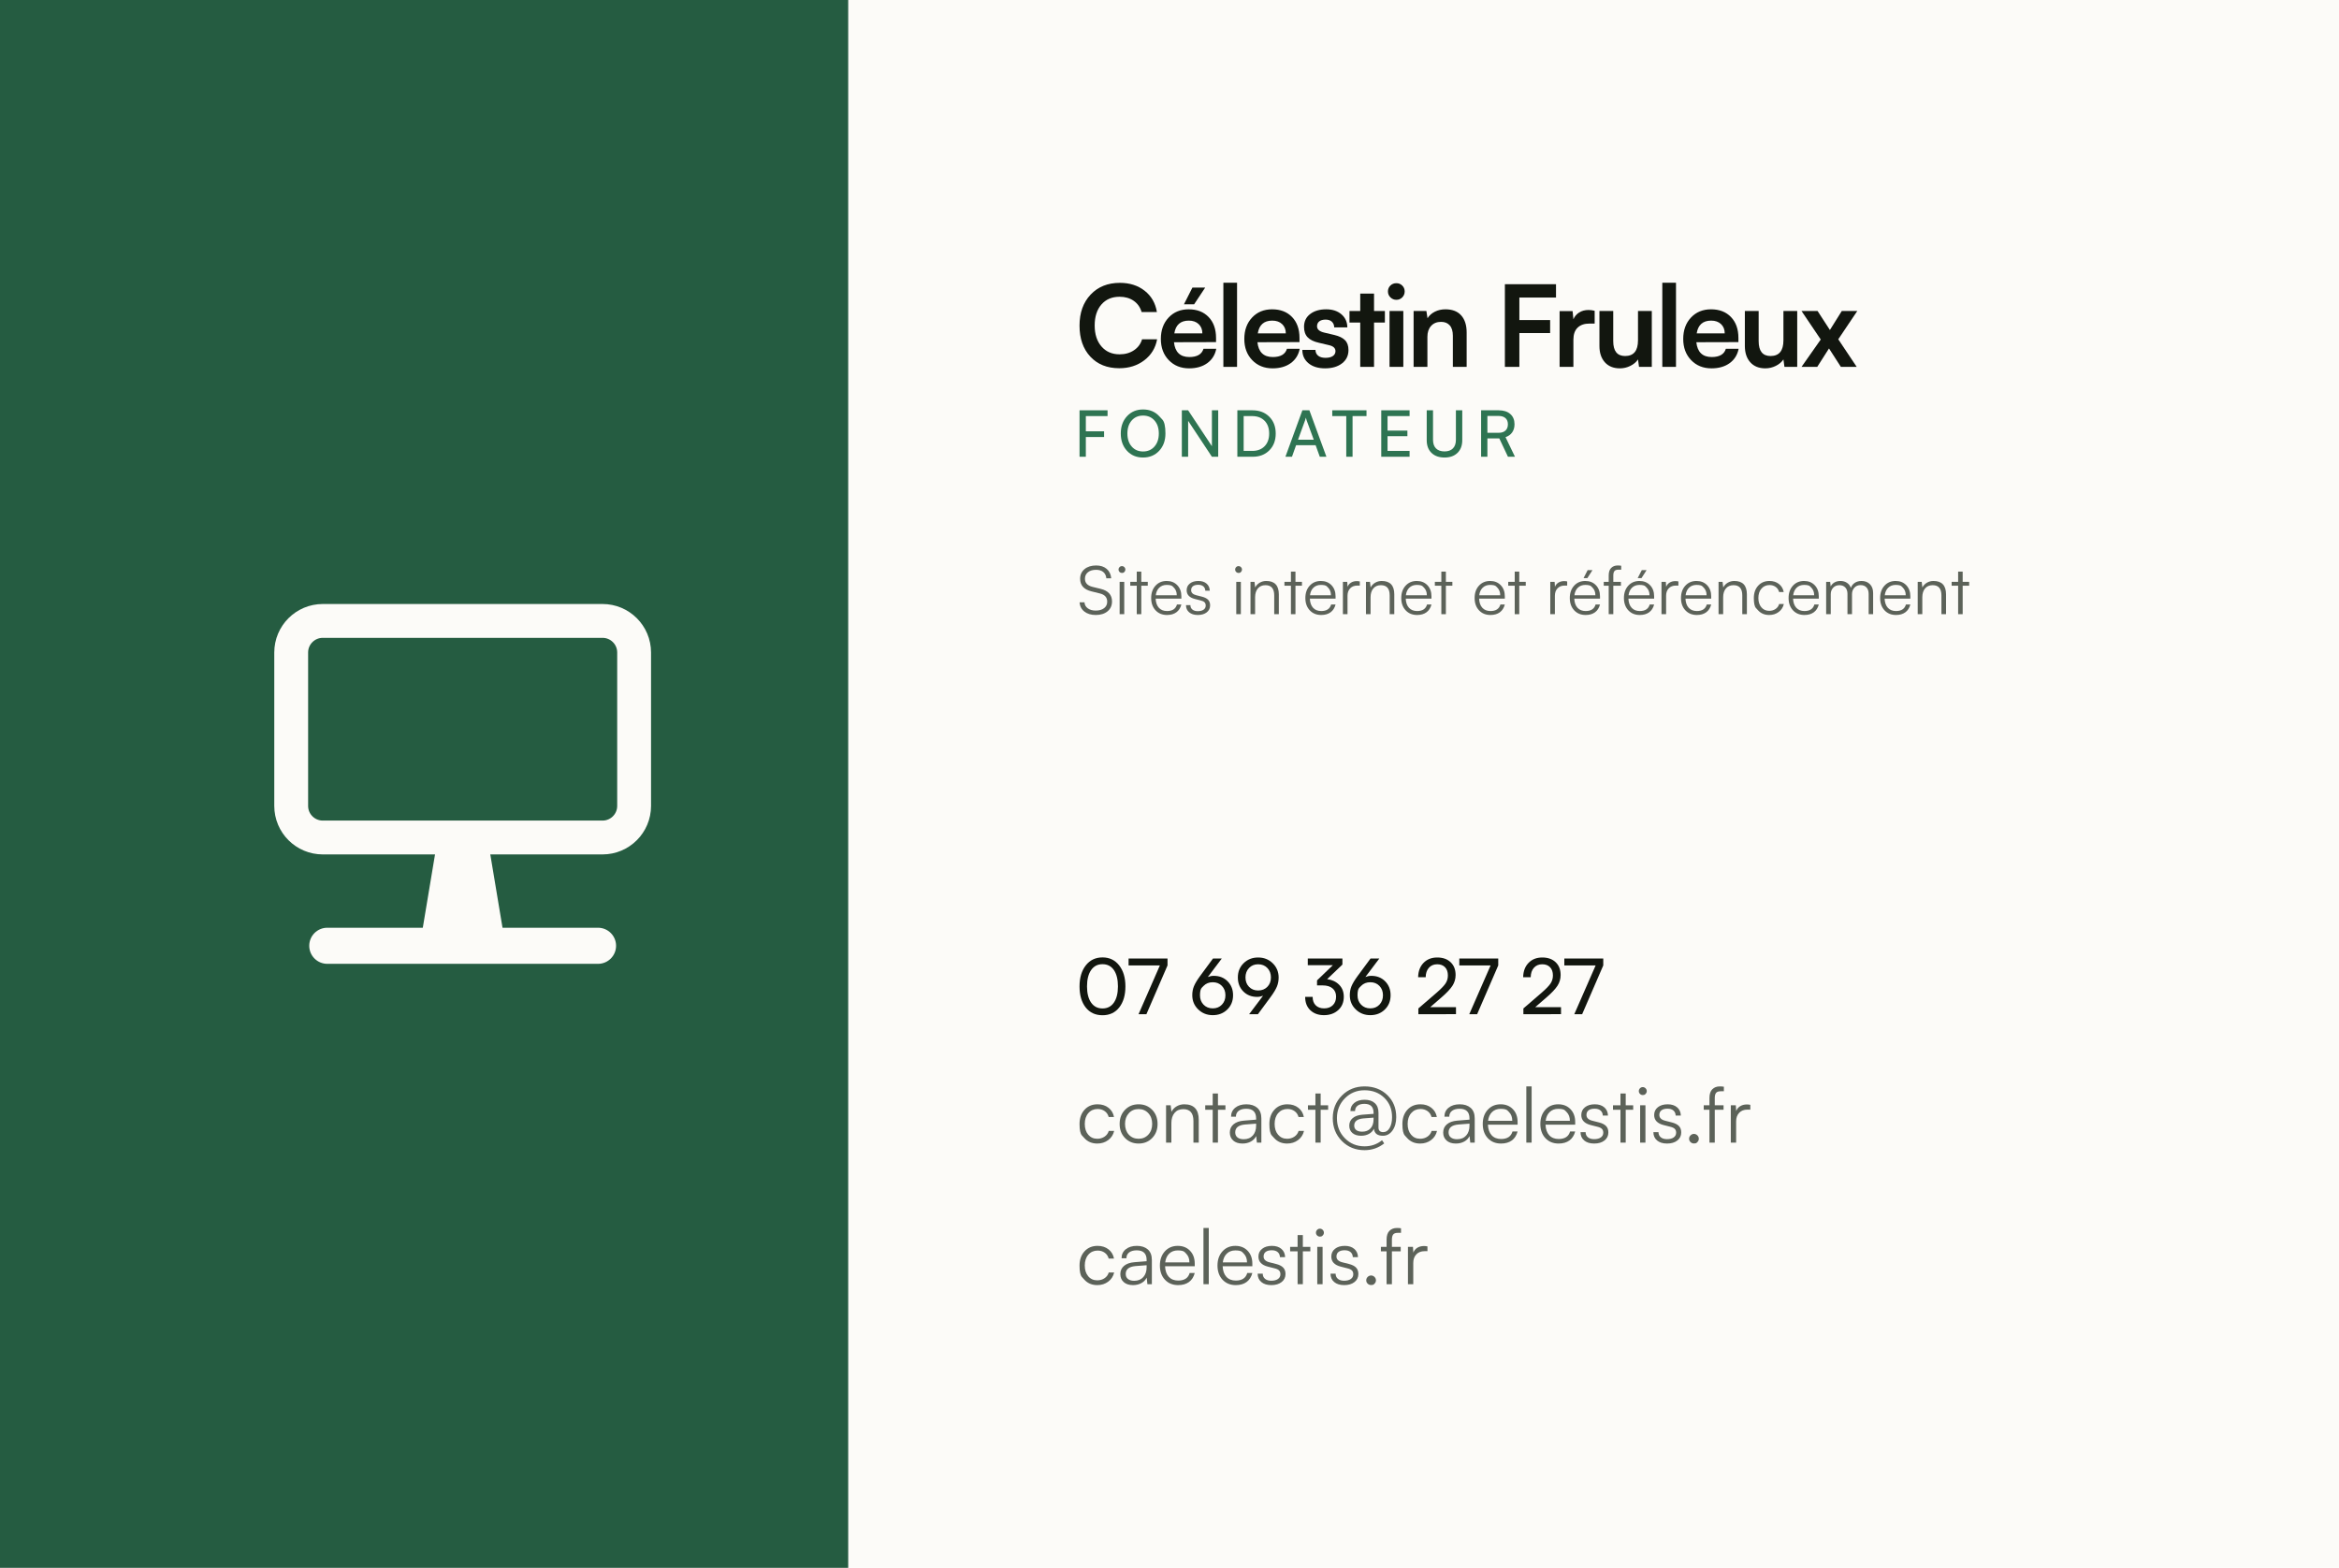
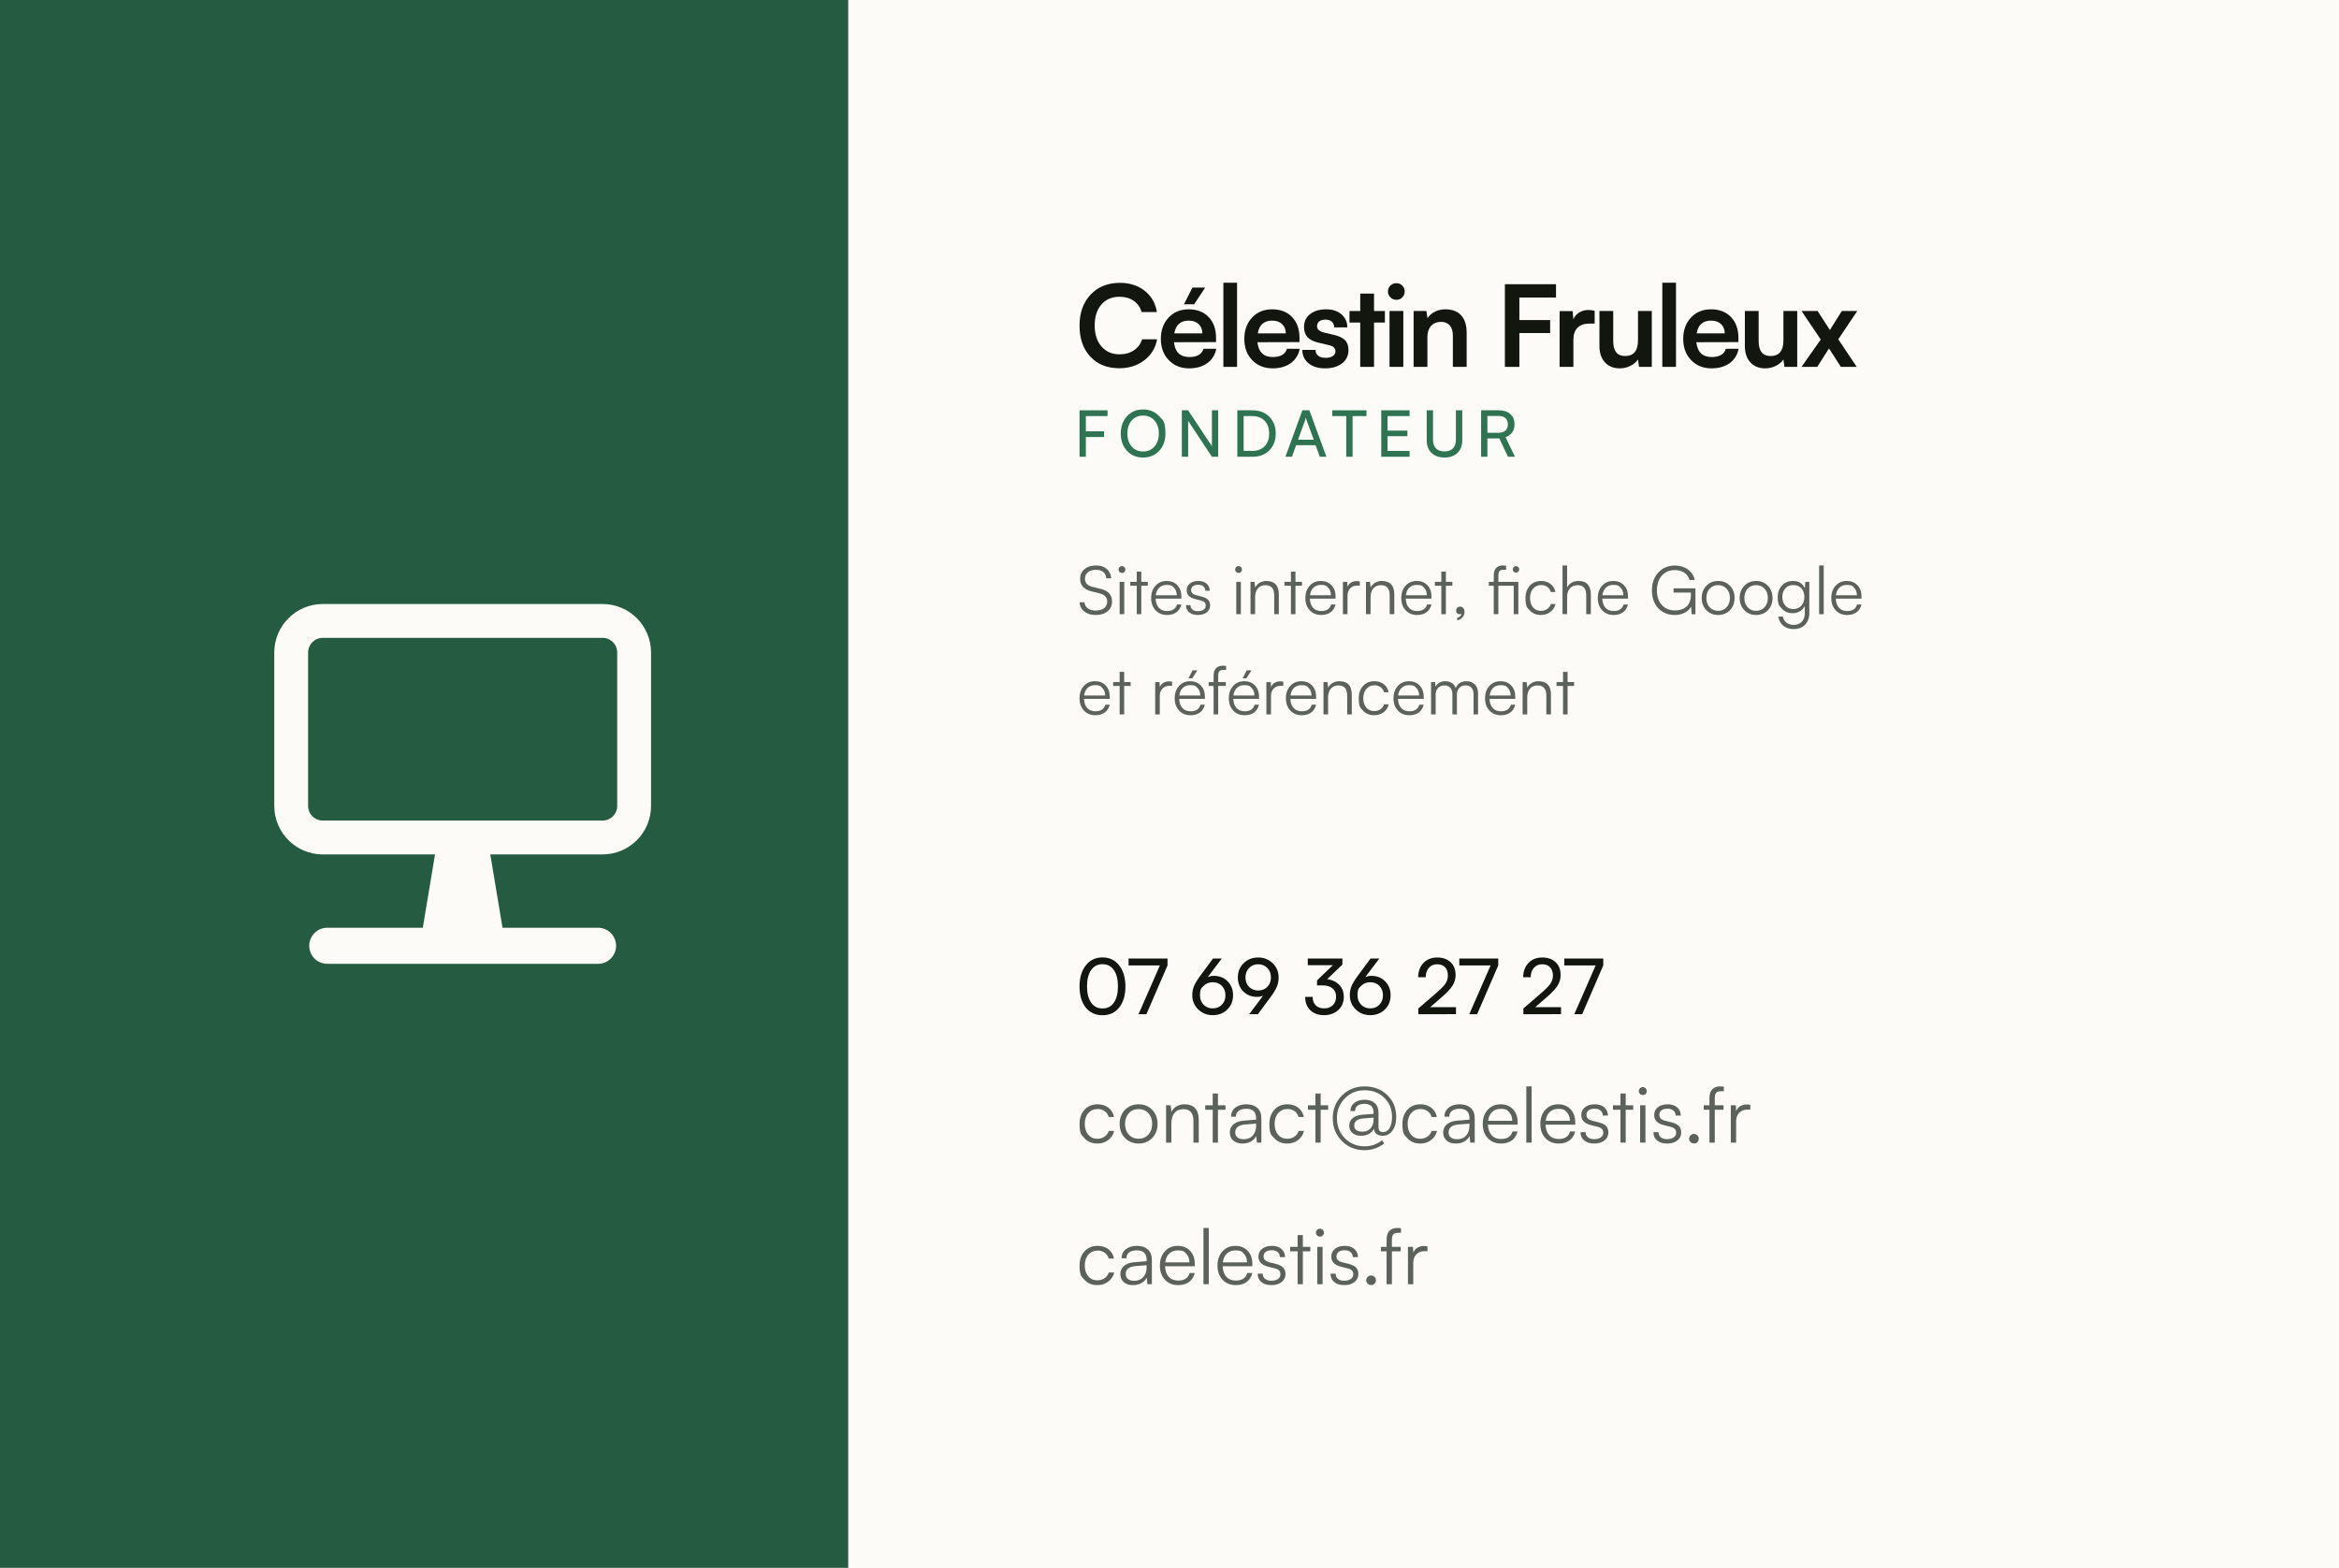
<svg xmlns="http://www.w3.org/2000/svg" width="91mm" height="61mm" viewBox="0 0 91 61">
  <rect width="91" height="61" fill="#FCFBF8" />
  <rect x="0" y="0" width="33" height="61" fill="#255C41" />
  <g transform="translate(9.2225 22.7539) scale(0.175549)">
    <path d="M12 15A7 7 0 0 1 19 8L81 8A7 7 0 0 1 88 15L88 49A7 7 0 0 1 81 56L19 56A7 7 0 0 1 12 49Z" fill="none" stroke="#FCFBF8" stroke-width="7.5" />
    <path d="M44.5 56L40.5 80L59.5 80L55.5 56Z" fill="#FCFBF8" />
    <rect x="16" y="76" width="68" height="8" rx="4" fill="#FCFBF8" />
  </g>
  <g fill="#12160F">
    <path transform="translate(41.828 14.274) scale(0.0044 -0.0044)" d="M390 -12Q230 -12 134.5 90.5Q39 193 39 365Q39 535 137 639Q235 743 396 743Q526 743 615 673Q704 603 723 485L588 485Q569 549 517.5 584.5Q466 620 393 620Q292 620 232.5 551.5Q173 483 173 366Q173 250 233 180.5Q293 111 393 111Q467 111 520.5 147Q574 183 592 244L725 244Q704 129 612 58.5Q520 -12 390 -12Z" />
    <path transform="translate(45.014 14.274) scale(0.0044 -0.0044)" d="M426 701L328 553L238 553L313 701ZM284 -13Q174 -13 104 59.5Q34 132 34 247Q34 363 102.5 436Q171 509 280 509Q391 509 456.5 440.5Q522 372 522 256L522 219L150 218Q164 87 286 87Q389 87 411 160L524 160Q508 79 444.5 33Q381 -13 284 -13ZM281 409Q171 409 153 296L401 296Q401 347 368.5 378Q336 409 281 409Z" />
    <path transform="translate(47.310 14.274) scale(0.0044 -0.0044)" d="M186 0L65 0L65 744L186 744Z" />
    <path transform="translate(48.261 14.274) scale(0.0044 -0.0044)" d="M284 -13Q174 -13 104 59.5Q34 132 34 247Q34 363 102.5 436Q171 509 280 509Q391 509 456.5 440.5Q522 372 522 256L522 219L150 218Q164 87 286 87Q389 87 411 160L524 160Q508 79 444.5 33Q381 -13 284 -13ZM281 409Q171 409 153 296L401 296Q401 347 368.5 378Q336 409 281 409Z" />
    <path transform="translate(50.558 14.274) scale(0.0044 -0.0044)" d="M25 150L141 150Q142 117 165 98.5Q188 80 230 80Q272 80 295 96Q318 112 318 139Q318 179 261 192L172 213Q104 228 72 261.5Q40 295 40 354Q40 426 94.5 467.5Q149 509 236 509Q319 509 370.5 465Q422 421 423 349L307 349Q306 381 286 399.5Q266 418 231 418Q195 418 175 402.5Q155 387 155 359Q155 318 219 303L308 282Q372 267 402.5 236Q433 205 433 149Q433 75 376 31Q319 -13 226 -13Q134 -13 79.5 32Q25 77 25 150Z" />
    <path transform="translate(52.441 14.274) scale(0.0044 -0.0044)" d="M231 0L109 0L109 392L14 392L14 494L109 494L109 648L231 648L231 494L327 494L327 392L231 392Z" />
    <path transform="translate(53.783 14.274) scale(0.0044 -0.0044)" d="M124 593Q93 593 71 614.5Q49 636 49 667Q49 698 70.5 719Q92 740 124 740Q154 740 175.5 719Q197 698 197 667Q197 636 175.5 614.5Q154 593 124 593ZM63 0L63 494L185 494L185 0Z" />
    <path transform="translate(54.720 14.274) scale(0.0044 -0.0044)" d="M185 0L63 0L63 494L176 494L186 430Q209 467 251 488Q293 509 344 509Q436 509 484 455Q532 401 532 304L532 0L410 0L410 275Q410 336 382.5 367Q355 398 306 398Q250 398 217.5 362Q185 326 185 266Z" />
    <path transform="translate(58.192 14.274) scale(0.0044 -0.0044)" d="M481 299L209 299L209 0L81 0L81 731L533 731L533 613L209 613L209 414L481 414Z" />
    <path transform="translate(60.400 14.274) scale(0.0044 -0.0044)" d="M373 496L373 383L328 383Q260 383 222.5 347Q185 311 185 240L185 0L63 0L63 493L178 493L185 421Q201 459 236 481Q271 503 319 503Q345 503 373 496Z" />
    <path transform="translate(61.976 14.274) scale(0.0044 -0.0044)" d="M398 494L520 494L520 0L407 0L398 66Q375 31 331 9Q287 -13 238 -13Q153 -13 105 40.5Q57 94 57 185L57 494L179 494L179 228Q179 96 284 96Q398 96 398 235Z" />
    <path transform="translate(64.387 14.274) scale(0.0044 -0.0044)" d="M186 0L65 0L65 744L186 744Z" />
    <path transform="translate(65.337 14.274) scale(0.0044 -0.0044)" d="M284 -13Q174 -13 104 59.5Q34 132 34 247Q34 363 102.5 436Q171 509 280 509Q391 509 456.5 440.5Q522 372 522 256L522 219L150 218Q164 87 286 87Q389 87 411 160L524 160Q508 79 444.5 33Q381 -13 284 -13ZM281 409Q171 409 153 296L401 296Q401 347 368.5 378Q336 409 281 409Z" />
    <path transform="translate(67.634 14.274) scale(0.0044 -0.0044)" d="M398 494L520 494L520 0L407 0L398 66Q375 31 331 9Q287 -13 238 -13Q153 -13 105 40.5Q57 94 57 185L57 494L179 494L179 228Q179 96 284 96Q398 96 398 235Z" />
    <path transform="translate(70.045 14.274) scale(0.0044 -0.0044)" d="M149 0L10 0L180 242L10 494L152 494L261 326L366 494L503 494L335 244L498 0L358 0L253 163Z" />
  </g>
  <g fill="#2E7452">
    <path transform="translate(41.790 17.771) scale(0.0025 -0.0025)" d="M466 307L182 307L182 0L84 0L84 723L520 723L520 633L182 633L182 396L466 396Z" />
    <path transform="translate(43.502 17.771) scale(0.0025 -0.0025)" d="M639 631.5Q639 631.5 687.5 579.25Q736 527 736 362Q736 197 638.5 92.5Q541 -12 387 -12Q234 -12 137.5 92.5Q41 197 41 362Q41 526 138 631Q235 736 388 736Q542 736 639 631.5ZM633 362Q633 488 565.5 564.5Q498 641 388 641Q278 641 211 564.5Q144 488 144 362Q144 236 211 159Q278 82 388 82Q498 82 565.5 159.5Q633 237 633 362Z" />
    <path transform="translate(45.770 17.771) scale(0.0025 -0.0025)" d="M182 0L84 0L84 723L182 723L552 164L552 723L650 723L650 0L552 0L182 559Z" />
    <path transform="translate(47.930 17.771) scale(0.0025 -0.0025)" d="M323 0L84 0L84 723L319 723Q481 723 581 623Q681 523 681 361Q681 200 582 100Q483 0 323 0ZM312 633L182 633L182 91L316 91Q437 91 508 164Q579 237 579 361Q579 487 507.5 560Q436 633 312 633Z" />
    <path transform="translate(49.980 17.771) scale(0.0025 -0.0025)" d="M114 0L12 0L276 723L385 723L650 0L547 0L482 180L178 180ZM318 567L208 265L453 265L342 567Q333 592 330 609Q327 594 318 567Z" />
    <path transform="translate(51.797 17.771) scale(0.0025 -0.0025)" d="M14 633L14 723L547 723L547 633L330 633L330 0L232 0L232 633Z" />
    <path transform="translate(53.528 17.771) scale(0.0025 -0.0025)" d="M525 0L84 0L84 723L525 723L525 633L182 633L182 407L491 407L491 320L182 320L182 91L525 91Z" />
    <path transform="translate(55.310 17.771) scale(0.0025 -0.0025)" d="M79 257L79 723L177 723L177 263Q177 176 223.5 129.5Q270 83 356 83Q441 83 487 130Q533 177 533 263L533 723L632 723L632 257Q632 133 558 60.5Q484 -12 356 -12Q228 -12 153.5 60Q79 132 79 257Z" />
    <path transform="translate(57.413 17.771) scale(0.0025 -0.0025)" d="M182 0L84 0L84 723L357 723Q473 723 538.5 665Q604 607 604 506Q604 431 567.5 379Q531 327 464 305L611 0L502 0L367 286L182 286ZM182 635L182 373L358 373Q426 373 463.5 408Q501 443 501 505Q501 568 463 601.5Q425 635 357 635Z" />
  </g>
  <g fill="#5C6259">
    <path transform="translate(41.909 23.896) scale(0.0026 -0.0026)" d="M44 530Q44 620 110 674.5Q176 729 284 729Q381 729 441 678Q501 627 509 537L436 537Q430 598 390 631Q350 664 283 664Q207 664 161.5 628Q116 592 116 531Q116 437 228 409L351 379Q521 338 521 191Q521 98 454.5 43Q388 -12 277 -12Q173 -12 107.5 39Q42 90 35 178L109 178Q112 122 158 88Q204 54 277 54Q356 54 402.5 90Q449 126 449 187Q449 285 336 311L215 341Q44 382 44 530Z" />
    <path transform="translate(43.373 23.896) scale(0.0026 -0.0026)" d="M142.5 632Q142.5 632 134.75 624.5Q127 617 106 617Q85 617 70 632Q55 647 55 668Q55 689 70 704.5Q85 720 106 720Q127 720 142.5 704.5Q158 689 158 668Q158 647 142.5 632ZM72 0L72 484L141 484L141 0Z" />
    <path transform="translate(43.927 23.896) scale(0.0026 -0.0026)" d="M183 0L115 0L115 426L18 426L18 484L115 484L115 637L183 637L183 484L280 484L280 426L183 426Z" />
    <path transform="translate(44.688 23.896) scale(0.0026 -0.0026)" d="M275 -12Q169 -12 103.5 58Q38 128 38 242Q38 355 102.5 426Q167 497 270 497Q368 497 429 433.5Q490 370 490 267L490 233L105 233Q109 144 153.5 95.5Q198 47 276 47Q396 47 424 145L490 145Q470 68 415 28Q360 -12 275 -12ZM379.5 395.5Q379.5 395.5 358.75 416.75Q338 438 270 438Q202 438 159 396.5Q116 355 107 283L421 283Q421 353 379.5 395.5Z" />
    <path transform="translate(46.061 23.896) scale(0.0026 -0.0026)" d="M31 136L97 136Q97 94 126.5 69.5Q156 45 207 45Q263 45 294.5 67.5Q326 90 326 129Q326 160 308.5 178Q291 196 249 206L166 227Q41 258 41 358Q41 421 89 459Q137 497 216 497Q293 497 339 457.5Q385 418 387 351L320 351Q318 393 290.5 416.5Q263 440 214 440Q163 440 135.5 419Q108 398 108 359Q108 302 187 283L270 262Q333 246 362.5 215Q392 184 392 132Q392 67 341.5 27.5Q291 -12 208 -12Q126 -12 78.5 28Q31 68 31 136Z" />
    <path transform="translate(47.910 23.896) scale(0.0026 -0.0026)" d="M142.5 632Q142.5 632 134.75 624.5Q127 617 106 617Q85 617 70 632Q55 647 55 668Q55 689 70 704.5Q85 720 106 720Q127 720 142.5 704.5Q158 689 158 668Q158 647 142.5 632ZM72 0L72 484L141 484L141 0Z" />
    <path transform="translate(48.464 23.896) scale(0.0026 -0.0026)" d="M141 0L72 0L72 484L132 484L142 400Q166 446 210.5 471.5Q255 497 308 497Q496 497 496 296L496 0L427 0L427 281Q427 434 296 434Q223 434 182 385Q141 336 141 253Z" />
    <path transform="translate(49.925 23.896) scale(0.0026 -0.0026)" d="M183 0L115 0L115 426L18 426L18 484L115 484L115 637L183 637L183 484L280 484L280 426L183 426Z" />
    <path transform="translate(50.687 23.896) scale(0.0026 -0.0026)" d="M275 -12Q169 -12 103.5 58Q38 128 38 242Q38 355 102.5 426Q167 497 270 497Q368 497 429 433.5Q490 370 490 267L490 233L105 233Q109 144 153.5 95.5Q198 47 276 47Q396 47 424 145L490 145Q470 68 415 28Q360 -12 275 -12ZM379.5 395.5Q379.5 395.5 358.75 416.75Q338 438 270 438Q202 438 159 396.5Q116 355 107 283L421 283Q421 353 379.5 395.5Z" />
    <path transform="translate(52.059 23.896) scale(0.0026 -0.0026)" d="M325 490L325 428L287 428Q220 428 180.5 386.5Q141 345 141 276L141 0L72 0L72 484L137 484L142 409Q156 449 193 472Q230 495 280 495Q304 495 325 490Z" />
    <path transform="translate(52.956 23.896) scale(0.0026 -0.0026)" d="M141 0L72 0L72 484L132 484L142 400Q166 446 210.5 471.5Q255 497 308 497Q496 497 496 296L496 0L427 0L427 281Q427 434 296 434Q223 434 182 385Q141 336 141 253Z" />
    <path transform="translate(54.418 23.896) scale(0.0026 -0.0026)" d="M275 -12Q169 -12 103.5 58Q38 128 38 242Q38 355 102.5 426Q167 497 270 497Q368 497 429 433.5Q490 370 490 267L490 233L105 233Q109 144 153.5 95.5Q198 47 276 47Q396 47 424 145L490 145Q470 68 415 28Q360 -12 275 -12ZM379.5 395.5Q379.5 395.5 358.75 416.75Q338 438 270 438Q202 438 159 396.5Q116 355 107 283L421 283Q421 353 379.5 395.5Z" />
    <path transform="translate(55.777 23.896) scale(0.0026 -0.0026)" d="M183 0L115 0L115 426L18 426L18 484L115 484L115 637L183 637L183 484L280 484L280 426L183 426Z" />
-     <path transform="translate(57.272 23.896) scale(0.0026 -0.0026)" d="M275 -12Q169 -12 103.5 58Q38 128 38 242Q38 355 102.5 426Q167 497 270 497Q368 497 429 433.5Q490 370 490 267L490 233L105 233Q109 144 153.5 95.5Q198 47 276 47Q396 47 424 145L490 145Q470 68 415 28Q360 -12 275 -12ZM379.5 395.5Q379.5 395.5 358.75 416.75Q338 438 270 438Q202 438 159 396.5Q116 355 107 283L421 283Q421 353 379.5 395.5Z" />
-     <path transform="translate(58.632 23.896) scale(0.0026 -0.0026)" d="M183 0L115 0L115 426L18 426L18 484L115 484L115 637L183 637L183 484L280 484L280 426L183 426Z" />
-     <path transform="translate(60.127 23.896) scale(0.0026 -0.0026)" d="M325 490L325 428L287 428Q220 428 180.5 386.5Q141 345 141 276L141 0L72 0L72 484L137 484L142 409Q156 449 193 472Q230 495 280 495Q304 495 325 490Z" />
-     <path transform="translate(60.975 23.896) scale(0.0026 -0.0026)" d="M377 659L301 540L244 540L305 659ZM275 -12Q169 -12 103.5 58Q38 128 38 242Q38 355 102.5 426Q167 497 270 497Q368 497 429 433.5Q490 370 490 267L490 233L105 233Q109 144 153.5 95.5Q198 47 276 47Q396 47 424 145L490 145Q470 68 415 28Q360 -12 275 -12ZM379.5 395.5Q379.5 395.5 358.75 416.75Q338 438 270 438Q202 438 159 396.5Q116 355 107 283L421 283Q421 353 379.5 395.5Z" />
-     <path transform="translate(62.348 23.896) scale(0.0026 -0.0026)" d="M18 484L92 484L92 578Q92 655 129 692Q166 729 226 729Q258 729 279 725L279 666L238 666Q194 666 177.5 644.5Q161 623 161 578L161 484L275 484L275 426L161 426L161 0L92 0L92 426L18 426Z" />
-     <path transform="translate(63.081 23.896) scale(0.0026 -0.0026)" d="M377 659L301 540L244 540L305 659ZM275 -12Q169 -12 103.5 58Q38 128 38 242Q38 355 102.5 426Q167 497 270 497Q368 497 429 433.5Q490 370 490 267L490 233L105 233Q109 144 153.5 95.5Q198 47 276 47Q396 47 424 145L490 145Q470 68 415 28Q360 -12 275 -12ZM379.5 395.5Q379.5 395.5 358.75 416.75Q338 438 270 438Q202 438 159 396.5Q116 355 107 283L421 283Q421 353 379.5 395.5Z" />
-     <path transform="translate(64.454 23.896) scale(0.0026 -0.0026)" d="M325 490L325 428L287 428Q220 428 180.5 386.5Q141 345 141 276L141 0L72 0L72 484L137 484L142 409Q156 449 193 472Q230 495 280 495Q304 495 325 490Z" />
-     <path transform="translate(65.301 23.896) scale(0.0026 -0.0026)" d="M275 -12Q169 -12 103.5 58Q38 128 38 242Q38 355 102.5 426Q167 497 270 497Q368 497 429 433.5Q490 370 490 267L490 233L105 233Q109 144 153.5 95.5Q198 47 276 47Q396 47 424 145L490 145Q470 68 415 28Q360 -12 275 -12ZM379.5 395.5Q379.5 395.5 358.75 416.75Q338 438 270 438Q202 438 159 396.5Q116 355 107 283L421 283Q421 353 379.5 395.5Z" />
-     <path transform="translate(66.674 23.896) scale(0.0026 -0.0026)" d="M141 0L72 0L72 484L132 484L142 400Q166 446 210.5 471.5Q255 497 308 497Q496 497 496 296L496 0L427 0L427 281Q427 434 296 434Q223 434 182 385Q141 336 141 253Z" />
-     <path transform="translate(68.135 23.896) scale(0.0026 -0.0026)" d="M101.5 57.5Q101.5 57.5 69.75 92.25Q38 127 38 241Q38 355 102.5 426Q167 497 272 497Q356 497 413.5 452Q471 407 485 332L416 332Q403 381 364 408.5Q325 436 273 436Q199 436 152.5 383Q106 330 106 242Q106 156 150.5 103Q195 50 268 50Q322 50 362.5 77.5Q403 105 417 152L487 152Q470 78 410 33Q350 -12 268 -12Q165 -12 101.5 57.5Z" />
-     <path transform="translate(69.487 23.896) scale(0.0026 -0.0026)" d="M275 -12Q169 -12 103.5 58Q38 128 38 242Q38 355 102.5 426Q167 497 270 497Q368 497 429 433.5Q490 370 490 267L490 233L105 233Q109 144 153.5 95.5Q198 47 276 47Q396 47 424 145L490 145Q470 68 415 28Q360 -12 275 -12ZM379.5 395.5Q379.5 395.5 358.75 416.75Q338 438 270 438Q202 438 159 396.5Q116 355 107 283L421 283Q421 353 379.5 395.5Z" />
-     <path transform="translate(70.860 23.896) scale(0.0026 -0.0026)" d="M141 0L72 0L72 484L132 484L140 415Q158 453 196.5 475Q235 497 286 497Q342 497 383.5 469.5Q425 442 442 394Q459 442 501 469.5Q543 497 601 497Q680 497 727.5 448.5Q775 400 775 317L775 0L708 0L708 303Q708 365 676 400Q644 435 588 435Q529 435 494 396Q459 357 459 299L459 0L391 0L391 304Q391 365 358.5 399.5Q326 434 271 434Q212 434 176.5 395.5Q141 357 141 300Z" />
-     <path transform="translate(73.049 23.896) scale(0.0026 -0.0026)" d="M275 -12Q169 -12 103.5 58Q38 128 38 242Q38 355 102.5 426Q167 497 270 497Q368 497 429 433.5Q490 370 490 267L490 233L105 233Q109 144 153.5 95.5Q198 47 276 47Q396 47 424 145L490 145Q470 68 415 28Q360 -12 275 -12ZM379.5 395.5Q379.5 395.5 358.75 416.75Q338 438 270 438Q202 438 159 396.5Q116 355 107 283L421 283Q421 353 379.5 395.5Z" />
-     <path transform="translate(74.422 23.896) scale(0.0026 -0.0026)" d="M141 0L72 0L72 484L132 484L142 400Q166 446 210.5 471.5Q255 497 308 497Q496 497 496 296L496 0L427 0L427 281Q427 434 296 434Q223 434 182 385Q141 336 141 253Z" />
-     <path transform="translate(75.883 23.896) scale(0.0026 -0.0026)" d="M183 0L115 0L115 426L18 426L18 484L115 484L115 637L183 637L183 484L280 484L280 426L183 426Z" />
+     <path transform="translate(56.474 23.896) scale(0.0026 -0.0026)" d="M194 34Q194 -12 162.5 -48Q131 -84 84 -91L84 -54Q111 -50 128.5 -32.5Q146 -15 146 6Q136 -1 120 -1Q98 -1 83 13.5Q68 28 68 53Q68 79 84.5 96Q101 113 127 113Q155 113 174.5 91.5Q194 70 194 34Z" />
+     <path transform="translate(57.876 23.896) scale(0.0026 -0.0026)" d="M391 0L391 426L161 426L161 0L92 0L92 426L18 426L18 484L92 484L92 578Q92 655 128.5 692Q165 729 223 729Q256 729 277 725L277 665L235 665Q193 665 177 644Q161 623 161 578L161 484L460 484L460 0ZM425 622Q404 622 390.5 635.5Q377 649 377 670Q377 691 390.5 705Q404 719 425 719Q445 719 459 705Q473 691 473 670Q473 649 459 635.5Q445 622 425 622Z" />
+     <path transform="translate(59.251 23.896) scale(0.0026 -0.0026)" d="M101.5 57.5Q101.5 57.5 69.75 92.25Q38 127 38 241Q38 355 102.5 426Q167 497 272 497Q356 497 413.5 452Q471 407 485 332L416 332Q403 381 364 408.5Q325 436 273 436Q199 436 152.5 383Q106 330 106 242Q106 156 150.5 103Q195 50 268 50Q322 50 362.5 77.5Q403 105 417 152L487 152Q470 78 410 33Q350 -12 268 -12Q165 -12 101.5 57.5Z" />
+     <path transform="translate(60.603 23.896) scale(0.0026 -0.0026)" d="M141 1L72 1L72 729L141 729L141 400Q193 497 312 497Q405 497 450.5 444Q496 391 496 296L496 0L427 0L427 281Q427 434 299 434Q224 434 182.5 385.5Q141 337 141 264Z" />
+     <path transform="translate(62.064 23.896) scale(0.0026 -0.0026)" d="M275 -12Q169 -12 103.5 58Q38 128 38 242Q38 355 102.5 426Q167 497 270 497Q368 497 429 433.5Q490 370 490 267L490 233L105 233Q109 144 153.5 95.5Q198 47 276 47Q396 47 424 145L490 145Q470 68 415 28Q360 -12 275 -12ZM379.5 395.5Q379.5 395.5 358.75 416.75Q338 438 270 438Q202 438 159 396.5Q116 355 107 283L421 283Q421 353 379.5 395.5Z" />
+     <path transform="translate(64.157 23.896) scale(0.0026 -0.0026)" d="M387 660Q264 660 191 576.5Q118 493 118 355Q118 217 192.5 136.5Q267 56 389 56Q436 56 477 68Q518 80 552 106Q586 132 606 178Q626 224 626 286L626 323L367 323L367 387L694 387L694 -1L637 -1L630 113Q600 58 535 23Q470 -12 386 -12Q233 -12 138 89Q43 190 43 355Q43 520 139 624Q235 728 388 728Q501 728 582 669Q663 610 684 512L606 512Q584 584 526 622Q468 660 387 660Z" />
+     <path transform="translate(66.107 23.896) scale(0.0026 -0.0026)" d="M38 242Q38 353 107.5 425Q177 497 284 497Q391 497 460.5 425Q530 353 530 242Q530 132 460.5 60Q391 -12 284 -12Q177 -12 107.5 60Q38 132 38 242ZM108 243Q108 157 157 103.5Q206 50 284 50Q361 50 410.5 104Q460 158 460 243Q460 327 410.5 381Q361 435 284 435Q206 435 157 381Q108 327 108 243Z" />
+     <path transform="translate(67.584 23.896) scale(0.0026 -0.0026)" d="M38 242Q38 353 107.5 425Q177 497 284 497Q391 497 460.5 425Q530 353 530 242Q530 132 460.5 60Q391 -12 284 -12Q177 -12 107.5 60Q38 132 38 242ZM108 243Q108 157 157 103.5Q206 50 284 50Q361 50 410.5 104Q460 158 460 243Q460 327 410.5 381Q361 435 284 435Q206 435 157 381Q108 327 108 243Z" />
+     <path transform="translate(69.061 23.896) scale(0.0026 -0.0026)" d="M99.5 84.5Q99.5 84.5 69.25 119.25Q39 154 39 256Q39 358 101 427.5Q163 497 266 497Q397 497 445 387L452 484L512 484L512 15Q512 -93 448 -158Q384 -223 278 -223Q185 -223 123.5 -173.5Q62 -124 48 -36L117 -36Q128 -95 171 -127.5Q214 -160 279 -160Q353 -160 398.5 -114Q444 -68 444 8L444 123Q419 72 371 43.5Q323 15 261 15Q160 15 99.5 84.5ZM108 257Q108 180 152.5 128.5Q197 77 271 77Q348 77 393 127Q438 177 438 257Q438 336 394 386Q350 436 272 436Q196 436 152 384.5Q108 333 108 257Z" />
+     <path transform="translate(70.579 23.896) scale(0.0026 -0.0026)" d="M144 0L75 0L75 729L144 729Z" />
+     <path transform="translate(71.149 23.896) scale(0.0026 -0.0026)" d="M275 -12Q169 -12 103.5 58Q38 128 38 242Q38 355 102.5 426Q167 497 270 497Q368 497 429 433.5Q490 370 490 267L490 233L105 233Q109 144 153.5 95.5Q198 47 276 47Q396 47 424 145L490 145Q470 68 415 28Q360 -12 275 -12ZM379.5 395.5Q379.5 395.5 358.75 416.75Q338 438 270 438Q202 438 159 396.5Q116 355 107 283L421 283Q421 353 379.5 395.5Z" />
+   </g>
+   <g fill="#5C6259">
+     <path transform="translate(41.901 27.796) scale(0.0026 -0.0026)" d="M275 -12Q169 -12 103.5 58Q38 128 38 242Q38 355 102.5 426Q167 497 270 497Q368 497 429 433.5Q490 370 490 267L490 233L105 233Q109 144 153.5 95.5Q198 47 276 47Q396 47 424 145L490 145Q470 68 415 28Q360 -12 275 -12ZM379.5 395.5Q379.5 395.5 358.75 416.75Q338 438 270 438Q202 438 159 396.5Q116 355 107 283L421 283Q421 353 379.5 395.5Z" />
+     <path transform="translate(43.261 27.796) scale(0.0026 -0.0026)" d="M183 0L115 0L115 426L18 426L18 484L115 484L115 637L183 637L183 484L280 484L280 426L183 426Z" />
+     <path transform="translate(44.756 27.796) scale(0.0026 -0.0026)" d="M325 490L325 428L287 428Q220 428 180.5 386.5Q141 345 141 276L141 0L72 0L72 484L137 484L142 409Q156 449 193 472Q230 495 280 495Q304 495 325 490Z" />
+     <path transform="translate(45.603 27.796) scale(0.0026 -0.0026)" d="M377 659L301 540L244 540L305 659ZM275 -12Q169 -12 103.5 58Q38 128 38 242Q38 355 102.5 426Q167 497 270 497Q368 497 429 433.5Q490 370 490 267L490 233L105 233Q109 144 153.5 95.5Q198 47 276 47Q396 47 424 145L490 145Q470 68 415 28Q360 -12 275 -12ZM379.5 395.5Q379.5 395.5 358.75 416.75Q338 438 270 438Q202 438 159 396.5Q116 355 107 283L421 283Q421 353 379.5 395.5Z" />
+     <path transform="translate(46.976 27.796) scale(0.0026 -0.0026)" d="M18 484L92 484L92 578Q92 655 129 692Q166 729 226 729Q258 729 279 725L279 666L238 666Q194 666 177.5 644.5Q161 623 161 578L161 484L275 484L275 426L161 426L161 0L92 0L92 426L18 426Z" />
+     <path transform="translate(47.709 27.796) scale(0.0026 -0.0026)" d="M377 659L301 540L244 540L305 659ZM275 -12Q169 -12 103.5 58Q38 128 38 242Q38 355 102.5 426Q167 497 270 497Q368 497 429 433.5Q490 370 490 267L490 233L105 233Q109 144 153.5 95.5Q198 47 276 47Q396 47 424 145L490 145Q470 68 415 28Q360 -12 275 -12ZM379.5 395.5Q379.5 395.5 358.75 416.75Q338 438 270 438Q202 438 159 396.5Q116 355 107 283L421 283Q421 353 379.5 395.5Z" />
+     <path transform="translate(49.082 27.796) scale(0.0026 -0.0026)" d="M325 490L325 428L287 428Q220 428 180.5 386.5Q141 345 141 276L141 0L72 0L72 484L137 484L142 409Q156 449 193 472Q230 495 280 495Q304 495 325 490Z" />
+     <path transform="translate(49.930 27.796) scale(0.0026 -0.0026)" d="M275 -12Q169 -12 103.5 58Q38 128 38 242Q38 355 102.5 426Q167 497 270 497Q368 497 429 433.5Q490 370 490 267L490 233L105 233Q109 144 153.5 95.5Q198 47 276 47Q396 47 424 145L490 145Q470 68 415 28Q360 -12 275 -12ZM379.5 395.5Q379.5 395.5 358.75 416.75Q338 438 270 438Q202 438 159 396.5Q116 355 107 283L421 283Q421 353 379.5 395.5Z" />
+     <path transform="translate(51.303 27.796) scale(0.0026 -0.0026)" d="M141 0L72 0L72 484L132 484L142 400Q166 446 210.5 471.5Q255 497 308 497Q496 497 496 296L496 0L427 0L427 281Q427 434 296 434Q223 434 182 385Q141 336 141 253Z" />
+     <path transform="translate(52.764 27.796) scale(0.0026 -0.0026)" d="M101.5 57.5Q101.5 57.5 69.75 92.25Q38 127 38 241Q38 355 102.5 426Q167 497 272 497Q356 497 413.5 452Q471 407 485 332L416 332Q403 381 364 408.5Q325 436 273 436Q199 436 152.5 383Q106 330 106 242Q106 156 150.5 103Q195 50 268 50Q322 50 362.5 77.5Q403 105 417 152L487 152Q470 78 410 33Q350 -12 268 -12Q165 -12 101.5 57.5Z" />
+     <path transform="translate(54.116 27.796) scale(0.0026 -0.0026)" d="M275 -12Q169 -12 103.5 58Q38 128 38 242Q38 355 102.5 426Q167 497 270 497Q368 497 429 433.5Q490 370 490 267L490 233L105 233Q109 144 153.5 95.5Q198 47 276 47Q396 47 424 145L490 145Q470 68 415 28Q360 -12 275 -12ZM379.5 395.5Q379.5 395.5 358.75 416.75Q338 438 270 438Q202 438 159 396.5Q116 355 107 283L421 283Q421 353 379.5 395.5Z" />
+     <path transform="translate(55.489 27.796) scale(0.0026 -0.0026)" d="M141 0L72 0L72 484L132 484L140 415Q158 453 196.5 475Q235 497 286 497Q342 497 383.5 469.5Q425 442 442 394Q459 442 501 469.5Q543 497 601 497Q680 497 727.5 448.5Q775 400 775 317L775 0L708 0L708 303Q708 365 676 400Q644 435 588 435Q529 435 494 396Q459 357 459 299L459 0L391 0L391 304Q391 365 358.5 399.5Q326 434 271 434Q212 434 176.5 395.5Q141 357 141 300Z" />
+     <path transform="translate(57.678 27.796) scale(0.0026 -0.0026)" d="M275 -12Q169 -12 103.5 58Q38 128 38 242Q38 355 102.5 426Q167 497 270 497Q368 497 429 433.5Q490 370 490 267L490 233L105 233Q109 144 153.5 95.5Q198 47 276 47Q396 47 424 145L490 145Q470 68 415 28Q360 -12 275 -12ZM379.5 395.5Q379.5 395.5 358.75 416.75Q338 438 270 438Q202 438 159 396.5Q116 355 107 283L421 283Q421 353 379.5 395.5Z" />
+     <path transform="translate(59.051 27.796) scale(0.0026 -0.0026)" d="M141 0L72 0L72 484L132 484L142 400Q166 446 210.5 471.5Q255 497 308 497Q496 497 496 296L496 0L427 0L427 281Q427 434 296 434Q223 434 182 385Q141 336 141 253Z" />
+     <path transform="translate(60.512 27.796) scale(0.0026 -0.0026)" d="M183 0L115 0L115 426L18 426L18 484L115 484L115 637L183 637L183 484L280 484L280 426L183 426Z" />
  </g>
  <g fill="#12160F">
    <path transform="translate(41.853 39.461) scale(0.003 -0.003)" d="M49 361Q49 530 130 633.5Q211 737 347 737Q482 737 563 633.5Q644 530 644 361Q644 191 564.5 89Q485 -13 347 -13Q208 -13 128.5 88.5Q49 190 49 361ZM146 361Q146 227 199 151Q252 75 347 75Q442 75 494.5 151Q547 227 547 361Q547 497 494.5 573Q442 649 347 649Q252 649 199 572.5Q146 496 146 361Z" />
    <path transform="translate(43.884 39.461) scale(0.003 -0.003)" d="M8 723L513 723L513 633L239 0L137 0L414 633L8 633Z" />
    <path transform="translate(46.263 39.461) scale(0.003 -0.003)" d="M141 494L310 723L424 723L243 483Q281 498 319 498Q430 498 500 426.5Q570 355 570 247Q570 134 495 61Q420 -12 307 -12Q195 -12 118 62.5Q41 137 41 247Q41 311 63 364Q85 417 141 494ZM187.5 367.5Q187.5 367.5 164.25 343.75Q141 320 141 246Q141 172 187.5 124Q234 76 307 76Q379 76 425 124Q471 172 471 246Q471 320 425 367.5Q379 415 307 415Q234 415 187.5 367.5Z" />
    <path transform="translate(48.036 39.461) scale(0.003 -0.003)" d="M470 229L301 0L187 0L368 240Q330 225 292 225Q181 225 111 296.5Q41 368 41 477Q41 589 116.5 662.5Q192 736 304 736Q417 736 493.5 661Q570 586 570 476Q570 413 548 359.5Q526 306 470 229ZM470 477Q470 552 423.5 600Q377 648 304 648Q232 648 186 599.5Q140 551 140 477Q140 403 186 355.5Q232 308 304 308Q377 308 423.5 355.5Q470 403 470 477Z" />
    <path transform="translate(50.688 39.461) scale(0.003 -0.003)" d="M256 374L184 374L184 439L389 636L64 636L64 723L513 723L513 644L315 455Q410 443 470.5 382.5Q531 322 531 227Q531 119 458.5 53.5Q386 -12 274 -12Q165 -12 97.5 51.5Q30 115 30 225L127 225Q127 155 167 115.5Q207 76 276 76Q347 76 389 117.5Q431 159 431 229Q431 296 385.5 335Q340 374 256 374Z" />
    <path transform="translate(52.392 39.461) scale(0.003 -0.003)" d="M141 494L310 723L424 723L243 483Q281 498 319 498Q430 498 500 426.5Q570 355 570 247Q570 134 495 61Q420 -12 307 -12Q195 -12 118 62.5Q41 137 41 247Q41 311 63 364Q85 417 141 494ZM187.5 367.5Q187.5 367.5 164.25 343.75Q141 320 141 246Q141 172 187.5 124Q234 76 307 76Q379 76 425 124Q471 172 471 246Q471 320 425 367.5Q379 415 307 415Q234 415 187.5 367.5Z" />
    <path transform="translate(55.044 39.461) scale(0.003 -0.003)" d="M534 1L46 0L46 75L279 276Q367 352 398 398.5Q429 445 429 503Q429 571 392 609.5Q355 648 290 648Q223 648 182.5 602.5Q142 557 141 480L43 480Q45 596 113 666Q181 736 291 736Q400 736 464.5 674.5Q529 613 529 509Q529 433 488.5 370Q448 307 350 222L200 92L534 92Z" />
    <path transform="translate(56.751 39.461) scale(0.003 -0.003)" d="M8 723L513 723L513 633L239 0L137 0L414 633L8 633Z" />
    <path transform="translate(59.130 39.461) scale(0.003 -0.003)" d="M534 1L46 0L46 75L279 276Q367 352 398 398.5Q429 445 429 503Q429 571 392 609.5Q355 648 290 648Q223 648 182.5 602.5Q142 557 141 480L43 480Q45 596 113 666Q181 736 291 736Q400 736 464.5 674.5Q529 613 529 509Q529 433 488.5 370Q448 307 350 222L200 92L534 92Z" />
    <path transform="translate(60.837 39.461) scale(0.003 -0.003)" d="M8 723L513 723L513 633L239 0L137 0L414 633L8 633Z" />
  </g>
  <g fill="#5C6259">
    <path transform="translate(41.886 44.456) scale(0.003 -0.003)" d="M101.5 57.5Q101.5 57.5 69.75 92.25Q38 127 38 241Q38 355 102.5 426Q167 497 272 497Q356 497 413.5 452Q471 407 485 332L416 332Q403 381 364 408.5Q325 436 273 436Q199 436 152.5 383Q106 330 106 242Q106 156 150.5 103Q195 50 268 50Q322 50 362.5 77.5Q403 105 417 152L487 152Q470 78 410 33Q350 -12 268 -12Q165 -12 101.5 57.5Z" />
    <path transform="translate(43.446 44.456) scale(0.003 -0.003)" d="M38 242Q38 353 107.5 425Q177 497 284 497Q391 497 460.5 425Q530 353 530 242Q530 132 460.5 60Q391 -12 284 -12Q177 -12 107.5 60Q38 132 38 242ZM108 243Q108 157 157 103.5Q206 50 284 50Q361 50 410.5 104Q460 158 460 243Q460 327 410.5 381Q361 435 284 435Q206 435 157 381Q108 327 108 243Z" />
    <path transform="translate(45.150 44.456) scale(0.003 -0.003)" d="M141 0L72 0L72 484L132 484L142 400Q166 446 210.5 471.5Q255 497 308 497Q496 497 496 296L496 0L427 0L427 281Q427 434 296 434Q223 434 182 385Q141 336 141 253Z" />
    <path transform="translate(46.836 44.456) scale(0.003 -0.003)" d="M183 0L115 0L115 426L18 426L18 484L115 484L115 637L183 637L183 484L280 484L280 426L183 426Z" />
    <path transform="translate(47.706 44.456) scale(0.003 -0.003)" d="M211 -12Q135 -12 91 27Q47 66 47 131Q47 197 95 237.5Q143 278 228 285L388 298L388 314Q388 439 260 439Q197 439 161.5 412Q126 385 126 336L63 336Q63 409 117.5 453Q172 497 262 497Q350 497 403 451Q456 405 456 313L456 0L398 0L389 85Q366 39 319 13.5Q272 -12 211 -12ZM227 44Q302 44 345 92Q388 140 388 220L388 246L245 235Q117 224 117 133Q117 90 146.5 67Q176 44 227 44Z" />
    <path transform="translate(49.272 44.456) scale(0.003 -0.003)" d="M101.5 57.5Q101.5 57.5 69.75 92.25Q38 127 38 241Q38 355 102.5 426Q167 497 272 497Q356 497 413.5 452Q471 407 485 332L416 332Q403 381 364 408.5Q325 436 273 436Q199 436 152.5 383Q106 330 106 242Q106 156 150.5 103Q195 50 268 50Q322 50 362.5 77.5Q403 105 417 152L487 152Q470 78 410 33Q350 -12 268 -12Q165 -12 101.5 57.5Z" />
    <path transform="translate(50.832 44.456) scale(0.003 -0.003)" d="M183 0L115 0L115 426L18 426L18 484L115 484L115 637L183 637L183 484L280 484L280 426L183 426Z" />
    <path transform="translate(51.726 44.456) scale(0.003 -0.003)" d="M256 220Q256 280 300 317.5Q344 355 424 362L571 373L571 388Q571 503 452 503Q395 503 363 478Q331 453 331 409L271 409Q271 475 321.5 515.5Q372 556 455 556Q540 556 587.5 512Q635 468 635 387L635 196Q635 136 697 136Q748 136 779.5 190Q811 244 811 331Q811 483 710.5 581Q610 679 454 679Q303 679 199.5 574.5Q96 470 96 317Q96 162 199 57Q302 -48 454 -48Q584 -48 681 31L709 -10Q598 -98 454 -98Q278 -98 160 21Q42 140 42 317Q42 492 160.5 610.5Q279 729 454 729Q633 729 749 617Q865 505 865 331Q865 225 816.5 157Q768 89 692 89Q585 89 576 180Q555 137 511 113Q467 89 410 89Q339 89 297.5 124Q256 159 256 220ZM320 221Q320 183 347 162.5Q374 142 424 142Q492 142 531.5 184.5Q571 227 571 302L571 324L439 314Q320 303 320 221Z" />
    <path transform="translate(54.447 44.456) scale(0.003 -0.003)" d="M101.5 57.5Q101.5 57.5 69.75 92.25Q38 127 38 241Q38 355 102.5 426Q167 497 272 497Q356 497 413.5 452Q471 407 485 332L416 332Q403 381 364 408.5Q325 436 273 436Q199 436 152.5 383Q106 330 106 242Q106 156 150.5 103Q195 50 268 50Q322 50 362.5 77.5Q403 105 417 152L487 152Q470 78 410 33Q350 -12 268 -12Q165 -12 101.5 57.5Z" />
    <path transform="translate(56.007 44.456) scale(0.003 -0.003)" d="M211 -12Q135 -12 91 27Q47 66 47 131Q47 197 95 237.5Q143 278 228 285L388 298L388 314Q388 439 260 439Q197 439 161.5 412Q126 385 126 336L63 336Q63 409 117.5 453Q172 497 262 497Q350 497 403 451Q456 405 456 313L456 0L398 0L389 85Q366 39 319 13.5Q272 -12 211 -12ZM227 44Q302 44 345 92Q388 140 388 220L388 246L245 235Q117 224 117 133Q117 90 146.5 67Q176 44 227 44Z" />
    <path transform="translate(57.573 44.456) scale(0.003 -0.003)" d="M275 -12Q169 -12 103.5 58Q38 128 38 242Q38 355 102.5 426Q167 497 270 497Q368 497 429 433.5Q490 370 490 267L490 233L105 233Q109 144 153.5 95.5Q198 47 276 47Q396 47 424 145L490 145Q470 68 415 28Q360 -12 275 -12ZM379.5 395.5Q379.5 395.5 358.75 416.75Q338 438 270 438Q202 438 159 396.5Q116 355 107 283L421 283Q421 353 379.5 395.5Z" />
    <path transform="translate(59.157 44.456) scale(0.003 -0.003)" d="M144 0L75 0L75 729L144 729Z" />
    <path transform="translate(59.814 44.456) scale(0.003 -0.003)" d="M275 -12Q169 -12 103.5 58Q38 128 38 242Q38 355 102.5 426Q167 497 270 497Q368 497 429 433.5Q490 370 490 267L490 233L105 233Q109 144 153.5 95.5Q198 47 276 47Q396 47 424 145L490 145Q470 68 415 28Q360 -12 275 -12ZM379.5 395.5Q379.5 395.5 358.75 416.75Q338 438 270 438Q202 438 159 396.5Q116 355 107 283L421 283Q421 353 379.5 395.5Z" />
    <path transform="translate(61.398 44.456) scale(0.003 -0.003)" d="M31 136L97 136Q97 94 126.5 69.5Q156 45 207 45Q263 45 294.5 67.5Q326 90 326 129Q326 160 308.5 178Q291 196 249 206L166 227Q41 258 41 358Q41 421 89 459Q137 497 216 497Q293 497 339 457.5Q385 418 387 351L320 351Q318 393 290.5 416.5Q263 440 214 440Q163 440 135.5 419Q108 398 108 359Q108 302 187 283L270 262Q333 246 362.5 215Q392 184 392 132Q392 67 341.5 27.5Q291 -12 208 -12Q126 -12 78.5 28Q31 68 31 136Z" />
    <path transform="translate(62.700 44.456) scale(0.003 -0.003)" d="M183 0L115 0L115 426L18 426L18 484L115 484L115 637L183 637L183 484L280 484L280 426L183 426Z" />
    <path transform="translate(63.594 44.456) scale(0.003 -0.003)" d="M142.5 632Q142.5 632 134.75 624.5Q127 617 106 617Q85 617 70 632Q55 647 55 668Q55 689 70 704.5Q85 720 106 720Q127 720 142.5 704.5Q158 689 158 668Q158 647 142.5 632ZM72 0L72 484L141 484L141 0Z" />
    <path transform="translate(64.233 44.456) scale(0.003 -0.003)" d="M31 136L97 136Q97 94 126.5 69.5Q156 45 207 45Q263 45 294.5 67.5Q326 90 326 129Q326 160 308.5 178Q291 196 249 206L166 227Q41 258 41 358Q41 421 89 459Q137 497 216 497Q293 497 339 457.5Q385 418 387 351L320 351Q318 393 290.5 416.5Q263 440 214 440Q163 440 135.5 419Q108 398 108 359Q108 302 187 283L270 262Q333 246 362.5 215Q392 184 392 132Q392 67 341.5 27.5Q291 -12 208 -12Q126 -12 78.5 28Q31 68 31 136Z" />
    <path transform="translate(65.511 44.456) scale(0.003 -0.003)" d="M175.5 7Q175.5 7 166.25 -2Q157 -11 131 -11Q105 -11 86.5 7Q68 25 68 50Q68 76 87 94.5Q106 113 131 113Q156 113 175 94.5Q194 76 194 50Q194 25 175.5 7Z" />
    <path transform="translate(66.231 44.456) scale(0.003 -0.003)" d="M18 484L92 484L92 578Q92 655 129 692Q166 729 226 729Q258 729 279 725L279 666L238 666Q194 666 177.5 644.5Q161 623 161 578L161 484L275 484L275 426L161 426L161 0L92 0L92 426L18 426Z" />
    <path transform="translate(67.122 44.456) scale(0.003 -0.003)" d="M325 490L325 428L287 428Q220 428 180.5 386.5Q141 345 141 276L141 0L72 0L72 484L137 484L142 409Q156 449 193 472Q230 495 280 495Q304 495 325 490Z" />
  </g>
  <g fill="#5C6259">
    <path transform="translate(41.886 49.964) scale(0.003 -0.003)" d="M101.5 57.5Q101.5 57.5 69.75 92.25Q38 127 38 241Q38 355 102.5 426Q167 497 272 497Q356 497 413.5 452Q471 407 485 332L416 332Q403 381 364 408.5Q325 436 273 436Q199 436 152.5 383Q106 330 106 242Q106 156 150.5 103Q195 50 268 50Q322 50 362.5 77.5Q403 105 417 152L487 152Q470 78 410 33Q350 -12 268 -12Q165 -12 101.5 57.5Z" />
    <path transform="translate(43.446 49.964) scale(0.003 -0.003)" d="M211 -12Q135 -12 91 27Q47 66 47 131Q47 197 95 237.5Q143 278 228 285L388 298L388 314Q388 439 260 439Q197 439 161.5 412Q126 385 126 336L63 336Q63 409 117.5 453Q172 497 262 497Q350 497 403 451Q456 405 456 313L456 0L398 0L389 85Q366 39 319 13.5Q272 -12 211 -12ZM227 44Q302 44 345 92Q388 140 388 220L388 246L245 235Q117 224 117 133Q117 90 146.5 67Q176 44 227 44Z" />
    <path transform="translate(45.012 49.964) scale(0.003 -0.003)" d="M275 -12Q169 -12 103.5 58Q38 128 38 242Q38 355 102.5 426Q167 497 270 497Q368 497 429 433.5Q490 370 490 267L490 233L105 233Q109 144 153.5 95.5Q198 47 276 47Q396 47 424 145L490 145Q470 68 415 28Q360 -12 275 -12ZM379.5 395.5Q379.5 395.5 358.75 416.75Q338 438 270 438Q202 438 159 396.5Q116 355 107 283L421 283Q421 353 379.5 395.5Z" />
    <path transform="translate(46.596 49.964) scale(0.003 -0.003)" d="M144 0L75 0L75 729L144 729Z" />
    <path transform="translate(47.253 49.964) scale(0.003 -0.003)" d="M275 -12Q169 -12 103.5 58Q38 128 38 242Q38 355 102.5 426Q167 497 270 497Q368 497 429 433.5Q490 370 490 267L490 233L105 233Q109 144 153.5 95.5Q198 47 276 47Q396 47 424 145L490 145Q470 68 415 28Q360 -12 275 -12ZM379.5 395.5Q379.5 395.5 358.75 416.75Q338 438 270 438Q202 438 159 396.5Q116 355 107 283L421 283Q421 353 379.5 395.5Z" />
    <path transform="translate(48.837 49.964) scale(0.003 -0.003)" d="M31 136L97 136Q97 94 126.5 69.5Q156 45 207 45Q263 45 294.5 67.5Q326 90 326 129Q326 160 308.5 178Q291 196 249 206L166 227Q41 258 41 358Q41 421 89 459Q137 497 216 497Q293 497 339 457.5Q385 418 387 351L320 351Q318 393 290.5 416.5Q263 440 214 440Q163 440 135.5 419Q108 398 108 359Q108 302 187 283L270 262Q333 246 362.5 215Q392 184 392 132Q392 67 341.5 27.5Q291 -12 208 -12Q126 -12 78.5 28Q31 68 31 136Z" />
    <path transform="translate(50.139 49.964) scale(0.003 -0.003)" d="M183 0L115 0L115 426L18 426L18 484L115 484L115 637L183 637L183 484L280 484L280 426L183 426Z" />
    <path transform="translate(51.033 49.964) scale(0.003 -0.003)" d="M142.5 632Q142.5 632 134.75 624.5Q127 617 106 617Q85 617 70 632Q55 647 55 668Q55 689 70 704.5Q85 720 106 720Q127 720 142.5 704.5Q158 689 158 668Q158 647 142.5 632ZM72 0L72 484L141 484L141 0Z" />
    <path transform="translate(51.672 49.964) scale(0.003 -0.003)" d="M31 136L97 136Q97 94 126.5 69.5Q156 45 207 45Q263 45 294.5 67.5Q326 90 326 129Q326 160 308.5 178Q291 196 249 206L166 227Q41 258 41 358Q41 421 89 459Q137 497 216 497Q293 497 339 457.5Q385 418 387 351L320 351Q318 393 290.5 416.5Q263 440 214 440Q163 440 135.5 419Q108 398 108 359Q108 302 187 283L270 262Q333 246 362.5 215Q392 184 392 132Q392 67 341.5 27.5Q291 -12 208 -12Q126 -12 78.5 28Q31 68 31 136Z" />
    <path transform="translate(52.950 49.964) scale(0.003 -0.003)" d="M175.5 7Q175.5 7 166.25 -2Q157 -11 131 -11Q105 -11 86.5 7Q68 25 68 50Q68 76 87 94.5Q106 113 131 113Q156 113 175 94.5Q194 76 194 50Q194 25 175.5 7Z" />
    <path transform="translate(53.670 49.964) scale(0.003 -0.003)" d="M18 484L92 484L92 578Q92 655 129 692Q166 729 226 729Q258 729 279 725L279 666L238 666Q194 666 177.5 644.5Q161 623 161 578L161 484L275 484L275 426L161 426L161 0L92 0L92 426L18 426Z" />
    <path transform="translate(54.561 49.964) scale(0.003 -0.003)" d="M325 490L325 428L287 428Q220 428 180.5 386.5Q141 345 141 276L141 0L72 0L72 484L137 484L142 409Q156 449 193 472Q230 495 280 495Q304 495 325 490Z" />
  </g>
</svg>
